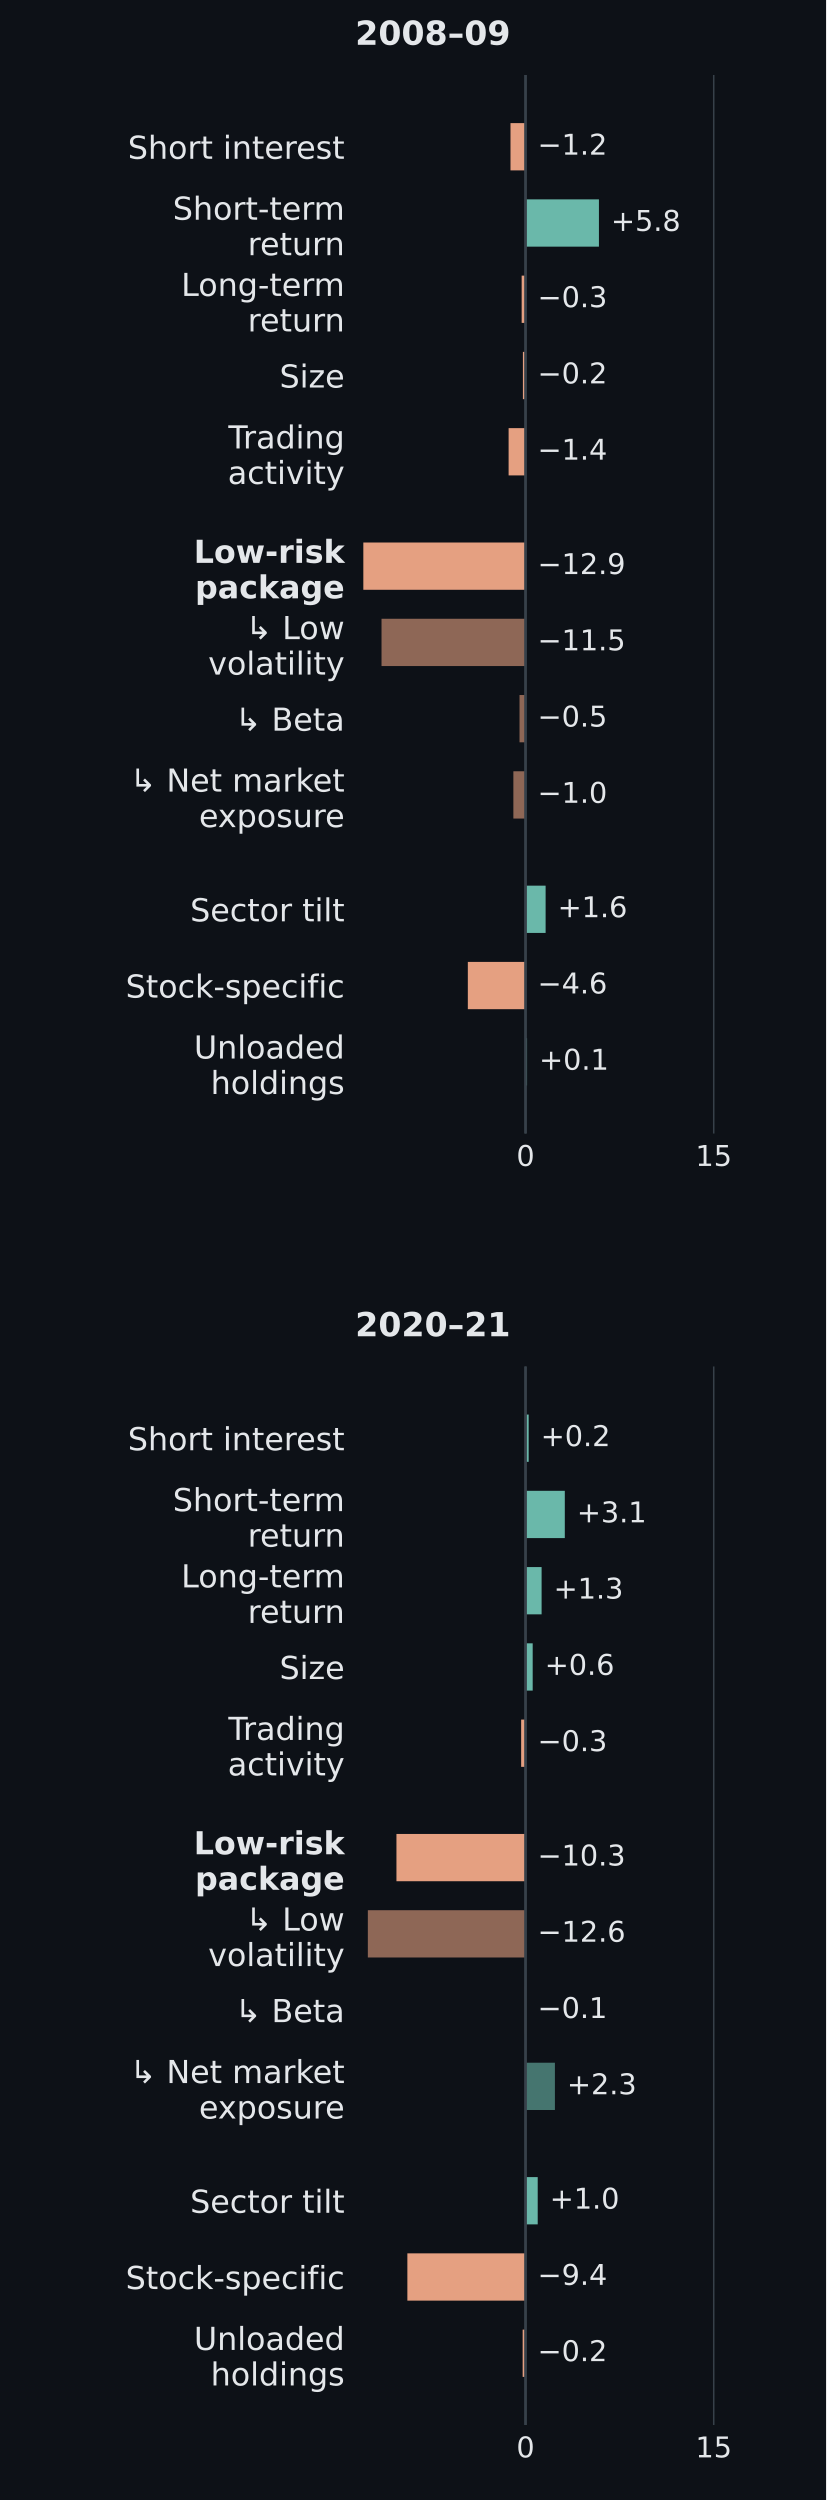
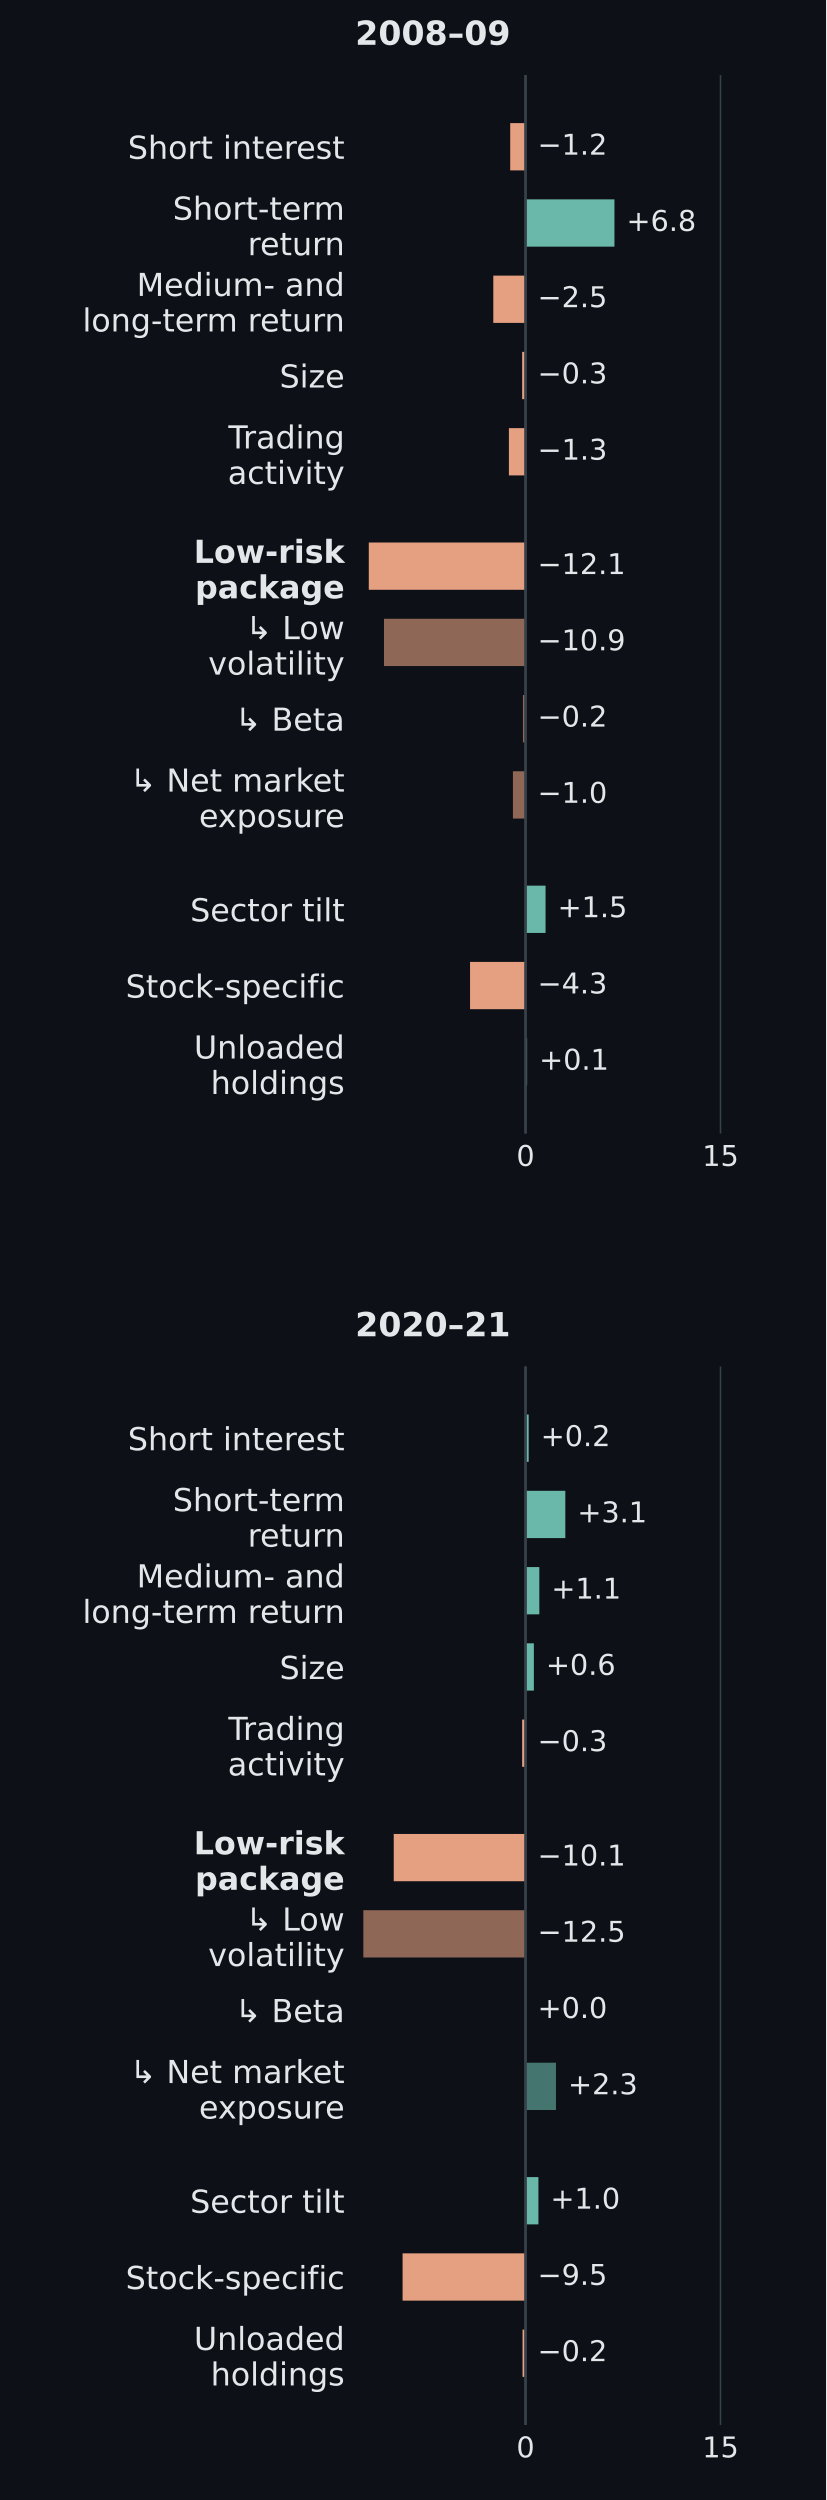
<svg xmlns="http://www.w3.org/2000/svg" width="273.6pt" height="828pt" viewBox="0 0 273.6 828" version="1.1">
  <defs>
    <style type="text/css">*{stroke-linejoin: round; stroke-linecap: butt}</style>
  </defs>
  <g id="figure_1">
    <g id="patch_1">
      <path d="M 0 828 L 273.6 828 L 273.6 0 L 0 0 z " style="fill: #0d1117" />
    </g>
    <g id="axes_1">
      <g id="patch_2">
        <path d="M 117.648 375.435 L 265.392 375.435 L 265.392 24.84 L 117.648 24.84 z " style="fill: #0d1117" />
      </g>
      <g id="matplotlib.axis_1">
        <g id="xtick_1">
          <g id="line2d_1">
            <path d="M 174.059 375.435 L 174.059 24.84 " clip-path="url(#p4dd4867242)" style="fill: none; stroke: #37414a; stroke-width: 0.5; stroke-linecap: square" />
          </g>
          <g id="line2d_2" />
          <g id="text_1">
            <text style="font-size: 9.5px; font-family: 'DejaVu Sans', 'Arial', sans-serif; text-anchor: middle; fill: #e4e7ea" x="174.059" y="386.153" transform="rotate(-0 174.0593 386.1531)">0</text>
          </g>
        </g>
        <g id="xtick_2">
          <g id="line2d_3">
-             <path d="M 236.385 375.435 L 236.385 24.84 " clip-path="url(#p4dd4867242)" style="fill: none; stroke: #37414a; stroke-width: 0.5; stroke-linecap: square" />
+             <path d="M 238.633 375.435 L 238.633 24.84 " clip-path="url(#p4dd4867242)" style="fill: none; stroke: #37414a; stroke-width: 0.5; stroke-linecap: square" />
          </g>
          <g id="line2d_4" />
          <g id="text_2">
-             <text style="font-size: 9.5px; font-family: 'DejaVu Sans', 'Arial', sans-serif; text-anchor: middle; fill: #e4e7ea" x="236.385" y="386.153" transform="rotate(-0 236.3854 386.1531)">15</text>
+             <text style="font-size: 9.5px; font-family: 'DejaVu Sans', 'Arial', sans-serif; text-anchor: middle; fill: #e4e7ea" x="238.633" y="386.153" transform="rotate(-0 238.6328 386.1531)">15</text>
          </g>
        </g>
      </g>
      <g id="matplotlib.axis_2">
        <g id="ytick_1">
          <g id="line2d_5" />
          <g id="text_3">
            <text style="font-size: 10.5px; font-family: 'DejaVu Sans', 'Arial', sans-serif; text-anchor: end; fill: #e4e7ea" x="114.148" y="52.594" transform="rotate(-0 114.148 52.59445)">Short interest</text>
          </g>
        </g>
        <g id="ytick_2">
          <g id="line2d_6" />
          <g id="text_4">
            <text style="font-size: 10.5px; font-family: 'DejaVu Sans', 'Arial', sans-serif; fill: #e4e7ea" transform="translate(57.24456 72.76877)">Short-term</text>
            <text style="font-size: 10.5px; font-family: 'DejaVu Sans', 'Arial', sans-serif; fill: #e4e7ea" transform="translate(82.04917 84.52648)">return</text>
          </g>
        </g>
        <g id="ytick_3">
          <g id="line2d_7" />
          <g id="text_5">
-             <text style="font-size: 10.5px; font-family: 'DejaVu Sans', 'Arial', sans-serif; fill: #e4e7ea" transform="translate(60.01066 98.02411)">Long-term</text>
-             <text style="font-size: 10.5px; font-family: 'DejaVu Sans', 'Arial', sans-serif; fill: #e4e7ea" transform="translate(82.04917 109.7818)">return</text>
+             <text style="font-size: 10.5px; font-family: 'DejaVu Sans', 'Arial', sans-serif; fill: #e4e7ea" transform="translate(45.28277 98.02411)">Medium- and</text>
+             <text style="font-size: 10.5px; font-family: 'DejaVu Sans', 'Arial', sans-serif; fill: #e4e7ea" transform="translate(27.32448 109.7818)">long-term return</text>
          </g>
        </g>
        <g id="ytick_4">
          <g id="line2d_8" />
          <g id="text_6">
            <text style="font-size: 10.5px; font-family: 'DejaVu Sans', 'Arial', sans-serif; text-anchor: end; fill: #e4e7ea" x="114.148" y="128.36" transform="rotate(-0 114.148 128.3605)">Size</text>
          </g>
        </g>
        <g id="ytick_5">
          <g id="line2d_9" />
          <g id="text_7">
            <text style="font-size: 10.5px; font-family: 'DejaVu Sans', 'Arial', sans-serif; fill: #e4e7ea" transform="translate(75.62941 148.5348)">Trading</text>
            <text style="font-size: 10.5px; font-family: 'DejaVu Sans', 'Arial', sans-serif; fill: #e4e7ea" transform="translate(75.44402 160.2925)">activity</text>
          </g>
        </g>
        <g id="ytick_6">
          <g id="line2d_10" />
          <g id="text_8">
            <text style="font-weight: 700; font-size: 10.5px; font-family: 'DejaVu Sans', 'Arial', sans-serif; fill: #e4e7ea" transform="translate(64.1762 186.4178)">Low-risk</text>
            <text style="font-weight: 700; font-size: 10.5px; font-family: 'DejaVu Sans', 'Arial', sans-serif; fill: #e4e7ea" transform="translate(64.61589 198.1755)">package</text>
          </g>
        </g>
        <g id="ytick_7">
          <g id="line2d_11" />
          <g id="text_9">
            <text style="font-size: 10.5px; font-family: 'DejaVu Sans', 'Arial', sans-serif; fill: #e4e7ea" transform="translate(81.33386 211.6731)">↳ Low</text>
            <text style="font-size: 10.5px; font-family: 'DejaVu Sans', 'Arial', sans-serif; fill: #e4e7ea" transform="translate(68.95862 223.4308)">volatility</text>
          </g>
        </g>
        <g id="ytick_8">
          <g id="line2d_12" />
          <g id="text_10">
            <text style="font-size: 10.5px; font-family: 'DejaVu Sans', 'Arial', sans-serif; text-anchor: end; fill: #e4e7ea" x="114.148" y="242.009" transform="rotate(-0 114.148 242.0095)">↳ Beta</text>
          </g>
        </g>
        <g id="ytick_9">
          <g id="line2d_13" />
          <g id="text_11">
            <text style="font-size: 10.5px; font-family: 'DejaVu Sans', 'Arial', sans-serif; fill: #e4e7ea" transform="translate(42.98753 262.1838)">↳ Net market</text>
            <text style="font-size: 10.5px; font-family: 'DejaVu Sans', 'Arial', sans-serif; fill: #e4e7ea" transform="translate(65.9005 273.9415)">exposure</text>
          </g>
        </g>
        <g id="ytick_10">
          <g id="line2d_14" />
          <g id="text_12">
            <text style="font-size: 10.5px; font-family: 'DejaVu Sans', 'Arial', sans-serif; text-anchor: end; fill: #e4e7ea" x="114.148" y="305.148" transform="rotate(-0 114.148 305.1478)">Sector tilt</text>
          </g>
        </g>
        <g id="ytick_11">
          <g id="line2d_15" />
          <g id="text_13">
            <text style="font-size: 10.5px; font-family: 'DejaVu Sans', 'Arial', sans-serif; text-anchor: end; fill: #e4e7ea" x="114.148" y="330.403" transform="rotate(-0 114.148 330.4032)">Stock-specific</text>
          </g>
        </g>
        <g id="ytick_12">
          <g id="line2d_16" />
          <g id="text_14">
            <text style="font-size: 10.5px; font-family: 'DejaVu Sans', 'Arial', sans-serif; fill: #e4e7ea" transform="translate(64.24019 350.5775)">Unloaded</text>
            <text style="font-size: 10.5px; font-family: 'DejaVu Sans', 'Arial', sans-serif; fill: #e4e7ea" transform="translate(69.77894 362.3352)">holdings</text>
          </g>
        </g>
      </g>
      <g id="patch_3">
-         <path d="M 174.059 40.776 L 169.073 40.776 L 169.073 56.434 L 174.059 56.434 z " clip-path="url(#p4dd4867242)" style="fill: #e5a081" />
+         <path d="M 174.059 40.776 L 168.98 40.776 L 168.98 56.434 L 174.059 56.434 z " clip-path="url(#p4dd4867242)" style="fill: #e5a081" />
      </g>
      <g id="patch_4">
-         <path d="M 174.059 66.031 L 198.367 66.031 L 198.367 81.69 L 174.059 81.69 z " clip-path="url(#p4dd4867242)" style="fill: #6ab8aa" />
+         <path d="M 174.059 66.031 L 203.505 66.031 L 203.505 81.69 L 174.059 81.69 z " clip-path="url(#p4dd4867242)" style="fill: #6ab8aa" />
      </g>
      <g id="patch_5">
-         <path d="M 174.059 91.287 L 172.771 91.287 L 172.771 106.945 L 174.059 106.945 z " clip-path="url(#p4dd4867242)" style="fill: #e5a081" />
+         <path d="M 174.059 91.287 L 163.383 91.287 L 163.383 106.945 L 174.059 106.945 z " clip-path="url(#p4dd4867242)" style="fill: #e5a081" />
      </g>
      <g id="patch_6">
-         <path d="M 174.059 116.542 L 173.187 116.542 L 173.187 132.2 L 174.059 132.2 z " clip-path="url(#p4dd4867242)" style="fill: #e5a081" />
+         <path d="M 174.059 116.542 L 172.94 116.542 L 172.94 132.2 L 174.059 132.2 z " clip-path="url(#p4dd4867242)" style="fill: #e5a081" />
      </g>
      <g id="patch_7">
-         <path d="M 174.059 141.797 L 168.45 141.797 L 168.45 157.456 L 174.059 157.456 z " clip-path="url(#p4dd4867242)" style="fill: #e5a081" />
+         <path d="M 174.059 141.797 L 168.549 141.797 L 168.549 157.456 L 174.059 157.456 z " clip-path="url(#p4dd4867242)" style="fill: #e5a081" />
      </g>
      <g id="patch_8">
-         <path d="M 174.059 179.68 L 120.334 179.68 L 120.334 195.339 L 174.059 195.339 z " clip-path="url(#p4dd4867242)" style="fill: #e5a081" />
+         <path d="M 174.059 179.68 L 122.142 179.68 L 122.142 195.339 L 174.059 195.339 z " clip-path="url(#p4dd4867242)" style="fill: #e5a081" />
      </g>
      <g id="patch_9">
-         <path d="M 174.059 204.936 L 126.359 204.936 L 126.359 220.594 L 174.059 220.594 z " clip-path="url(#p4dd4867242)" style="fill: #e5a081; opacity: 0.6" />
+         <path d="M 174.059 204.936 L 127.179 204.936 L 127.179 220.594 L 174.059 220.594 z " clip-path="url(#p4dd4867242)" style="fill: #e5a081; opacity: 0.6" />
      </g>
      <g id="patch_10">
-         <path d="M 174.059 230.191 L 172.065 230.191 L 172.065 245.849 L 174.059 245.849 z " clip-path="url(#p4dd4867242)" style="fill: #e5a081; opacity: 0.6" />
+         <path d="M 174.059 230.191 L 173.198 230.191 L 173.198 245.849 L 174.059 245.849 z " clip-path="url(#p4dd4867242)" style="fill: #e5a081; opacity: 0.6" />
      </g>
      <g id="patch_11">
-         <path d="M 174.059 255.446 L 170.029 255.446 L 170.029 271.105 L 174.059 271.105 z " clip-path="url(#p4dd4867242)" style="fill: #e5a081; opacity: 0.6" />
+         <path d="M 174.059 255.446 L 169.884 255.446 L 169.884 271.105 L 174.059 271.105 z " clip-path="url(#p4dd4867242)" style="fill: #e5a081; opacity: 0.6" />
      </g>
      <g id="patch_12">
-         <path d="M 174.059 293.329 L 180.707 293.329 L 180.707 308.988 L 174.059 308.988 z " clip-path="url(#p4dd4867242)" style="fill: #6ab8aa" />
+         <path d="M 174.059 293.329 L 180.689 293.329 L 180.689 308.988 L 174.059 308.988 z " clip-path="url(#p4dd4867242)" style="fill: #6ab8aa" />
      </g>
      <g id="patch_13">
-         <path d="M 174.059 318.585 L 154.946 318.585 L 154.946 334.243 L 174.059 334.243 z " clip-path="url(#p4dd4867242)" style="fill: #e5a081" />
+         <path d="M 174.059 318.585 L 155.677 318.585 L 155.677 334.243 L 174.059 334.243 z " clip-path="url(#p4dd4867242)" style="fill: #e5a081" />
      </g>
      <g id="patch_14">
-         <path d="M 174.059 343.84 L 174.558 343.84 L 174.558 359.498 L 174.059 359.498 z " clip-path="url(#p4dd4867242)" style="fill: #6ab8aa" />
+         <path d="M 174.059 343.84 L 174.576 343.84 L 174.576 359.498 L 174.059 359.498 z " clip-path="url(#p4dd4867242)" style="fill: #6ab8aa" />
      </g>
      <g id="line2d_17">
        <path d="M 174.059 375.435 L 174.059 24.84 " clip-path="url(#p4dd4867242)" style="fill: none; stroke: #37414a; stroke-width: 0.9; stroke-linecap: square" />
      </g>
      <g id="text_15">
        <text style="font-size: 9.5px; font-family: 'DejaVu Sans', 'Arial', sans-serif; text-anchor: start; fill: #e4e7ea" x="178.059" y="51.227" transform="rotate(-0 178.0593 51.22668)">−1.2</text>
      </g>
      <g id="text_16">
-         <text style="font-size: 9.5px; font-family: 'DejaVu Sans', 'Arial', sans-serif; text-anchor: start; fill: #e4e7ea" x="202.367" y="76.482" transform="rotate(-0 202.3665 76.48202)">+5.8</text>
+         <text style="font-size: 9.5px; font-family: 'DejaVu Sans', 'Arial', sans-serif; text-anchor: start; fill: #e4e7ea" x="207.505" y="76.482" transform="rotate(-0 207.5048 76.48202)">+6.8</text>
      </g>
      <g id="text_17">
-         <text style="font-size: 9.5px; font-family: 'DejaVu Sans', 'Arial', sans-serif; text-anchor: start; fill: #e4e7ea" x="178.059" y="101.737" transform="rotate(-0 178.0593 101.7374)">−0.3</text>
+         <text style="font-size: 9.5px; font-family: 'DejaVu Sans', 'Arial', sans-serif; text-anchor: start; fill: #e4e7ea" x="178.059" y="101.737" transform="rotate(-0 178.0593 101.7374)">−2.5</text>
      </g>
      <g id="text_18">
-         <text style="font-size: 9.5px; font-family: 'DejaVu Sans', 'Arial', sans-serif; text-anchor: start; fill: #e4e7ea" x="178.059" y="126.993" transform="rotate(-0 178.0593 126.9927)">−0.2</text>
+         <text style="font-size: 9.5px; font-family: 'DejaVu Sans', 'Arial', sans-serif; text-anchor: start; fill: #e4e7ea" x="178.059" y="126.993" transform="rotate(-0 178.0593 126.9927)">−0.3</text>
      </g>
      <g id="text_19">
-         <text style="font-size: 9.5px; font-family: 'DejaVu Sans', 'Arial', sans-serif; text-anchor: start; fill: #e4e7ea" x="178.059" y="152.248" transform="rotate(-0 178.0593 152.248)">−1.4</text>
+         <text style="font-size: 9.5px; font-family: 'DejaVu Sans', 'Arial', sans-serif; text-anchor: start; fill: #e4e7ea" x="178.059" y="152.248" transform="rotate(-0 178.0593 152.248)">−1.3</text>
      </g>
      <g id="text_20">
-         <text style="font-size: 9.5px; font-family: 'DejaVu Sans', 'Arial', sans-serif; text-anchor: start; fill: #e4e7ea" x="178.059" y="190.131" transform="rotate(-0 178.0593 190.131)">−12.9</text>
+         <text style="font-size: 9.5px; font-family: 'DejaVu Sans', 'Arial', sans-serif; text-anchor: start; fill: #e4e7ea" x="178.059" y="190.131" transform="rotate(-0 178.0593 190.131)">−12.1</text>
      </g>
      <g id="text_21">
-         <text style="font-size: 9.5px; font-family: 'DejaVu Sans', 'Arial', sans-serif; text-anchor: start; fill: #e4e7ea" x="178.059" y="215.386" transform="rotate(-0 178.0593 215.3864)">−11.5</text>
+         <text style="font-size: 9.5px; font-family: 'DejaVu Sans', 'Arial', sans-serif; text-anchor: start; fill: #e4e7ea" x="178.059" y="215.386" transform="rotate(-0 178.0593 215.3864)">−10.9</text>
      </g>
      <g id="text_22">
-         <text style="font-size: 9.5px; font-family: 'DejaVu Sans', 'Arial', sans-serif; text-anchor: start; fill: #e4e7ea" x="178.059" y="240.642" transform="rotate(-0 178.0593 240.6417)">−0.5</text>
+         <text style="font-size: 9.5px; font-family: 'DejaVu Sans', 'Arial', sans-serif; text-anchor: start; fill: #e4e7ea" x="178.059" y="240.642" transform="rotate(-0 178.0593 240.6417)">−0.2</text>
      </g>
      <g id="text_23">
        <text style="font-size: 9.5px; font-family: 'DejaVu Sans', 'Arial', sans-serif; text-anchor: start; fill: #e4e7ea" x="178.059" y="265.897" transform="rotate(-0 178.0593 265.897)">−1.0</text>
      </g>
      <g id="text_24">
-         <text style="font-size: 9.5px; font-family: 'DejaVu Sans', 'Arial', sans-serif; text-anchor: start; fill: #e4e7ea" x="184.707" y="303.78" transform="rotate(-0 184.7075 303.7801)">+1.6</text>
+         <text style="font-size: 9.5px; font-family: 'DejaVu Sans', 'Arial', sans-serif; text-anchor: start; fill: #e4e7ea" x="184.689" y="303.78" transform="rotate(-0 184.6889 303.7801)">+1.5</text>
      </g>
      <g id="text_25">
-         <text style="font-size: 9.5px; font-family: 'DejaVu Sans', 'Arial', sans-serif; text-anchor: start; fill: #e4e7ea" x="178.059" y="329.035" transform="rotate(-0 178.0593 329.0354)">−4.6</text>
+         <text style="font-size: 9.5px; font-family: 'DejaVu Sans', 'Arial', sans-serif; text-anchor: start; fill: #e4e7ea" x="178.059" y="329.035" transform="rotate(-0 178.0593 329.0354)">−4.3</text>
      </g>
      <g id="text_26">
-         <text style="font-size: 9.5px; font-family: 'DejaVu Sans', 'Arial', sans-serif; text-anchor: start; fill: #e4e7ea" x="178.558" y="354.291" transform="rotate(-0 178.558 354.2907)">+0.1</text>
+         <text style="font-size: 9.5px; font-family: 'DejaVu Sans', 'Arial', sans-serif; text-anchor: start; fill: #e4e7ea" x="178.576" y="354.291" transform="rotate(-0 178.5759 354.2907)">+0.1</text>
      </g>
      <g id="text_27">
        <text style="font-weight: 600; font-size: 11px; font-family: 'DejaVu Sans', 'Arial', sans-serif; text-anchor: start; fill: #e4e7ea" x="117.648" y="14.84" transform="rotate(-0 117.648 14.84)">2008–09</text>
      </g>
    </g>
    <g id="axes_2">
      <g id="patch_15">
        <path d="M 117.648 803.16 L 265.392 803.16 L 265.392 452.565 L 117.648 452.565 z " style="fill: #0d1117" />
      </g>
      <g id="matplotlib.axis_3">
        <g id="xtick_3">
          <g id="line2d_18">
            <path d="M 174.059 803.16 L 174.059 452.565 " clip-path="url(#pe2ee496dc0)" style="fill: none; stroke: #37414a; stroke-width: 0.5; stroke-linecap: square" />
          </g>
          <g id="line2d_19" />
          <g id="text_28">
            <text style="font-size: 9.5px; font-family: 'DejaVu Sans', 'Arial', sans-serif; text-anchor: middle; fill: #e4e7ea" x="174.059" y="813.879" transform="rotate(-0 174.0593 813.8785)">0</text>
          </g>
        </g>
        <g id="xtick_4">
          <g id="line2d_20">
-             <path d="M 236.385 803.16 L 236.385 452.565 " clip-path="url(#pe2ee496dc0)" style="fill: none; stroke: #37414a; stroke-width: 0.5; stroke-linecap: square" />
+             <path d="M 238.633 803.16 L 238.633 452.565 " clip-path="url(#pe2ee496dc0)" style="fill: none; stroke: #37414a; stroke-width: 0.5; stroke-linecap: square" />
          </g>
          <g id="line2d_21" />
          <g id="text_29">
-             <text style="font-size: 9.5px; font-family: 'DejaVu Sans', 'Arial', sans-serif; text-anchor: middle; fill: #e4e7ea" x="236.385" y="813.879" transform="rotate(-0 236.3854 813.8785)">15</text>
+             <text style="font-size: 9.5px; font-family: 'DejaVu Sans', 'Arial', sans-serif; text-anchor: middle; fill: #e4e7ea" x="238.633" y="813.879" transform="rotate(-0 238.6328 813.8785)">15</text>
          </g>
        </g>
      </g>
      <g id="matplotlib.axis_4">
        <g id="ytick_13">
          <g id="line2d_22" />
          <g id="text_30">
            <text style="font-size: 10.5px; font-family: 'DejaVu Sans', 'Arial', sans-serif; text-anchor: end; fill: #e4e7ea" x="114.148" y="480.32" transform="rotate(-0 114.148 480.3199)">Short interest</text>
          </g>
        </g>
        <g id="ytick_14">
          <g id="line2d_23" />
          <g id="text_31">
            <text style="font-size: 10.5px; font-family: 'DejaVu Sans', 'Arial', sans-serif; fill: #e4e7ea" transform="translate(57.24456 500.4942)">Short-term</text>
            <text style="font-size: 10.5px; font-family: 'DejaVu Sans', 'Arial', sans-serif; fill: #e4e7ea" transform="translate(82.04917 512.2519)">return</text>
          </g>
        </g>
        <g id="ytick_15">
          <g id="line2d_24" />
          <g id="text_32">
-             <text style="font-size: 10.5px; font-family: 'DejaVu Sans', 'Arial', sans-serif; fill: #e4e7ea" transform="translate(60.01066 525.7495)">Long-term</text>
-             <text style="font-size: 10.5px; font-family: 'DejaVu Sans', 'Arial', sans-serif; fill: #e4e7ea" transform="translate(82.04917 537.5072)">return</text>
+             <text style="font-size: 10.5px; font-family: 'DejaVu Sans', 'Arial', sans-serif; fill: #e4e7ea" transform="translate(45.28277 525.7495)">Medium- and</text>
+             <text style="font-size: 10.5px; font-family: 'DejaVu Sans', 'Arial', sans-serif; fill: #e4e7ea" transform="translate(27.32448 537.5072)">long-term return</text>
          </g>
        </g>
        <g id="ytick_16">
          <g id="line2d_25" />
          <g id="text_33">
            <text style="font-size: 10.5px; font-family: 'DejaVu Sans', 'Arial', sans-serif; text-anchor: end; fill: #e4e7ea" x="114.148" y="556.086" transform="rotate(-0 114.148 556.0859)">Size</text>
          </g>
        </g>
        <g id="ytick_17">
          <g id="line2d_26" />
          <g id="text_34">
            <text style="font-size: 10.5px; font-family: 'DejaVu Sans', 'Arial', sans-serif; fill: #e4e7ea" transform="translate(75.62941 576.2602)">Trading</text>
            <text style="font-size: 10.5px; font-family: 'DejaVu Sans', 'Arial', sans-serif; fill: #e4e7ea" transform="translate(75.44402 588.0179)">activity</text>
          </g>
        </g>
        <g id="ytick_18">
          <g id="line2d_27" />
          <g id="text_35">
            <text style="font-weight: 700; font-size: 10.5px; font-family: 'DejaVu Sans', 'Arial', sans-serif; fill: #e4e7ea" transform="translate(64.1762 614.1432)">Low-risk</text>
            <text style="font-weight: 700; font-size: 10.5px; font-family: 'DejaVu Sans', 'Arial', sans-serif; fill: #e4e7ea" transform="translate(64.61589 625.9009)">package</text>
          </g>
        </g>
        <g id="ytick_19">
          <g id="line2d_28" />
          <g id="text_36">
            <text style="font-size: 10.5px; font-family: 'DejaVu Sans', 'Arial', sans-serif; fill: #e4e7ea" transform="translate(81.33386 639.3985)">↳ Low</text>
            <text style="font-size: 10.5px; font-family: 'DejaVu Sans', 'Arial', sans-serif; fill: #e4e7ea" transform="translate(68.95862 651.1562)">volatility</text>
          </g>
        </g>
        <g id="ytick_20">
          <g id="line2d_29" />
          <g id="text_37">
            <text style="font-size: 10.5px; font-family: 'DejaVu Sans', 'Arial', sans-serif; text-anchor: end; fill: #e4e7ea" x="114.148" y="669.735" transform="rotate(-0 114.148 669.7349)">↳ Beta</text>
          </g>
        </g>
        <g id="ytick_21">
          <g id="line2d_30" />
          <g id="text_38">
            <text style="font-size: 10.5px; font-family: 'DejaVu Sans', 'Arial', sans-serif; fill: #e4e7ea" transform="translate(42.98753 689.9092)">↳ Net market</text>
            <text style="font-size: 10.5px; font-family: 'DejaVu Sans', 'Arial', sans-serif; fill: #e4e7ea" transform="translate(65.9005 701.6669)">exposure</text>
          </g>
        </g>
        <g id="ytick_22">
          <g id="line2d_31" />
          <g id="text_39">
            <text style="font-size: 10.5px; font-family: 'DejaVu Sans', 'Arial', sans-serif; text-anchor: end; fill: #e4e7ea" x="114.148" y="732.873" transform="rotate(-0 114.148 732.8732)">Sector tilt</text>
          </g>
        </g>
        <g id="ytick_23">
          <g id="line2d_32" />
          <g id="text_40">
            <text style="font-size: 10.5px; font-family: 'DejaVu Sans', 'Arial', sans-serif; text-anchor: end; fill: #e4e7ea" x="114.148" y="758.129" transform="rotate(-0 114.148 758.1286)">Stock-specific</text>
          </g>
        </g>
        <g id="ytick_24">
          <g id="line2d_33" />
          <g id="text_41">
            <text style="font-size: 10.5px; font-family: 'DejaVu Sans', 'Arial', sans-serif; fill: #e4e7ea" transform="translate(64.24019 778.3029)">Unloaded</text>
            <text style="font-size: 10.5px; font-family: 'DejaVu Sans', 'Arial', sans-serif; fill: #e4e7ea" transform="translate(69.77894 790.0606)">holdings</text>
          </g>
        </g>
      </g>
      <g id="patch_16">
-         <path d="M 174.059 468.502 L 175.098 468.502 L 175.098 484.16 L 174.059 484.16 z " clip-path="url(#pe2ee496dc0)" style="fill: #6ab8aa" />
+         <path d="M 174.059 468.502 L 175.093 468.502 L 175.093 484.16 L 174.059 484.16 z " clip-path="url(#pe2ee496dc0)" style="fill: #6ab8aa" />
      </g>
      <g id="patch_17">
-         <path d="M 174.059 493.757 L 187.065 493.757 L 187.065 509.415 L 174.059 509.415 z " clip-path="url(#pe2ee496dc0)" style="fill: #6ab8aa" />
+         <path d="M 174.059 493.757 L 187.232 493.757 L 187.232 509.415 L 174.059 509.415 z " clip-path="url(#pe2ee496dc0)" style="fill: #6ab8aa" />
      </g>
      <g id="patch_18">
-         <path d="M 174.059 519.012 L 179.378 519.012 L 179.378 534.671 L 174.059 534.671 z " clip-path="url(#pe2ee496dc0)" style="fill: #6ab8aa" />
+         <path d="M 174.059 519.012 L 178.623 519.012 L 178.623 534.671 L 174.059 534.671 z " clip-path="url(#pe2ee496dc0)" style="fill: #6ab8aa" />
      </g>
      <g id="patch_19">
-         <path d="M 174.059 544.268 L 176.428 544.268 L 176.428 559.926 L 174.059 559.926 z " clip-path="url(#pe2ee496dc0)" style="fill: #6ab8aa" />
+         <path d="M 174.059 544.268 L 176.814 544.268 L 176.814 559.926 L 174.059 559.926 z " clip-path="url(#pe2ee496dc0)" style="fill: #6ab8aa" />
      </g>
      <g id="patch_20">
-         <path d="M 174.059 569.523 L 172.605 569.523 L 172.605 585.181 L 174.059 585.181 z " clip-path="url(#pe2ee496dc0)" style="fill: #e5a081" />
+         <path d="M 174.059 569.523 L 172.94 569.523 L 172.94 585.181 L 174.059 585.181 z " clip-path="url(#pe2ee496dc0)" style="fill: #e5a081" />
      </g>
      <g id="patch_21">
-         <path d="M 174.059 607.406 L 131.304 607.406 L 131.304 623.064 L 174.059 623.064 z " clip-path="url(#pe2ee496dc0)" style="fill: #e5a081" />
+         <path d="M 174.059 607.406 L 130.408 607.406 L 130.408 623.064 L 174.059 623.064 z " clip-path="url(#pe2ee496dc0)" style="fill: #e5a081" />
      </g>
      <g id="patch_22">
-         <path d="M 174.059 632.661 L 121.83 632.661 L 121.83 648.32 L 174.059 648.32 z " clip-path="url(#pe2ee496dc0)" style="fill: #e5a081; opacity: 0.6" />
+         <path d="M 174.059 632.661 L 120.334 632.661 L 120.334 648.32 L 174.059 648.32 z " clip-path="url(#pe2ee496dc0)" style="fill: #e5a081; opacity: 0.6" />
      </g>
      <g id="patch_23">
-         <path d="M 174.059 657.917 L 173.852 657.917 L 173.852 673.575 L 174.059 673.575 z " clip-path="url(#pe2ee496dc0)" style="fill: #e5a081; opacity: 0.6" />
+         <path d="M 174.059 657.917 L 174.059 657.917 L 174.059 673.575 L 174.059 673.575 z " clip-path="url(#pe2ee496dc0)" style="fill: #6ab8aa; opacity: 0.6" />
      </g>
      <g id="patch_24">
-         <path d="M 174.059 683.172 L 183.782 683.172 L 183.782 698.83 L 174.059 698.83 z " clip-path="url(#pe2ee496dc0)" style="fill: #6ab8aa; opacity: 0.6" />
+         <path d="M 174.059 683.172 L 184.133 683.172 L 184.133 698.83 L 174.059 698.83 z " clip-path="url(#pe2ee496dc0)" style="fill: #6ab8aa; opacity: 0.6" />
      </g>
      <g id="patch_25">
-         <path d="M 174.059 721.055 L 178.09 721.055 L 178.09 736.713 L 174.059 736.713 z " clip-path="url(#pe2ee496dc0)" style="fill: #6ab8aa" />
+         <path d="M 174.059 721.055 L 178.321 721.055 L 178.321 736.713 L 174.059 736.713 z " clip-path="url(#pe2ee496dc0)" style="fill: #6ab8aa" />
      </g>
      <g id="patch_26">
-         <path d="M 174.059 746.31 L 134.919 746.31 L 134.919 761.969 L 174.059 761.969 z " clip-path="url(#pe2ee496dc0)" style="fill: #e5a081" />
+         <path d="M 174.059 746.31 L 133.335 746.31 L 133.335 761.969 L 174.059 761.969 z " clip-path="url(#pe2ee496dc0)" style="fill: #e5a081" />
      </g>
      <g id="patch_27">
-         <path d="M 174.059 771.566 L 173.104 771.566 L 173.104 787.224 L 174.059 787.224 z " clip-path="url(#pe2ee496dc0)" style="fill: #e5a081" />
+         <path d="M 174.059 771.566 L 173.069 771.566 L 173.069 787.224 L 174.059 787.224 z " clip-path="url(#pe2ee496dc0)" style="fill: #e5a081" />
      </g>
      <g id="line2d_34">
        <path d="M 174.059 803.16 L 174.059 452.565 " clip-path="url(#pe2ee496dc0)" style="fill: none; stroke: #37414a; stroke-width: 0.9; stroke-linecap: square" />
      </g>
      <g id="text_42">
-         <text style="font-size: 9.5px; font-family: 'DejaVu Sans', 'Arial', sans-serif; text-anchor: start; fill: #e4e7ea" x="179.098" y="478.952" transform="rotate(-0 179.0981 478.9521)">+0.2</text>
+         <text style="font-size: 9.5px; font-family: 'DejaVu Sans', 'Arial', sans-serif; text-anchor: start; fill: #e4e7ea" x="179.093" y="478.952" transform="rotate(-0 179.0925 478.9521)">+0.2</text>
      </g>
      <g id="text_43">
-         <text style="font-size: 9.5px; font-family: 'DejaVu Sans', 'Arial', sans-serif; text-anchor: start; fill: #e4e7ea" x="191.065" y="504.207" transform="rotate(-0 191.0647 504.2074)">+3.1</text>
+         <text style="font-size: 9.5px; font-family: 'DejaVu Sans', 'Arial', sans-serif; text-anchor: start; fill: #e4e7ea" x="191.232" y="504.207" transform="rotate(-0 191.2323 504.2074)">+3.1</text>
      </g>
      <g id="text_44">
-         <text style="font-size: 9.5px; font-family: 'DejaVu Sans', 'Arial', sans-serif; text-anchor: start; fill: #e4e7ea" x="183.378" y="529.463" transform="rotate(-0 183.3778 529.4628)">+1.3</text>
+         <text style="font-size: 9.5px; font-family: 'DejaVu Sans', 'Arial', sans-serif; text-anchor: start; fill: #e4e7ea" x="182.623" y="529.463" transform="rotate(-0 182.6225 529.4628)">+1.1</text>
      </g>
      <g id="text_45">
-         <text style="font-size: 9.5px; font-family: 'DejaVu Sans', 'Arial', sans-serif; text-anchor: start; fill: #e4e7ea" x="180.428" y="554.718" transform="rotate(-0 180.4277 554.7181)">+0.6</text>
+         <text style="font-size: 9.5px; font-family: 'DejaVu Sans', 'Arial', sans-serif; text-anchor: start; fill: #e4e7ea" x="180.814" y="554.718" transform="rotate(-0 180.8145 554.7181)">+0.6</text>
      </g>
      <g id="text_46">
        <text style="font-size: 9.5px; font-family: 'DejaVu Sans', 'Arial', sans-serif; text-anchor: start; fill: #e4e7ea" x="178.059" y="579.973" transform="rotate(-0 178.0593 579.9734)">−0.3</text>
      </g>
      <g id="text_47">
-         <text style="font-size: 9.5px; font-family: 'DejaVu Sans', 'Arial', sans-serif; text-anchor: start; fill: #e4e7ea" x="178.059" y="617.856" transform="rotate(-0 178.0593 617.8564)">−10.3</text>
+         <text style="font-size: 9.5px; font-family: 'DejaVu Sans', 'Arial', sans-serif; text-anchor: start; fill: #e4e7ea" x="178.059" y="617.856" transform="rotate(-0 178.0593 617.8564)">−10.1</text>
      </g>
      <g id="text_48">
-         <text style="font-size: 9.5px; font-family: 'DejaVu Sans', 'Arial', sans-serif; text-anchor: start; fill: #e4e7ea" x="178.059" y="643.112" transform="rotate(-0 178.0593 643.1118)">−12.6</text>
+         <text style="font-size: 9.5px; font-family: 'DejaVu Sans', 'Arial', sans-serif; text-anchor: start; fill: #e4e7ea" x="178.059" y="643.112" transform="rotate(-0 178.0593 643.1118)">−12.5</text>
      </g>
      <g id="text_49">
-         <text style="font-size: 9.5px; font-family: 'DejaVu Sans', 'Arial', sans-serif; text-anchor: start; fill: #e4e7ea" x="178.059" y="668.367" transform="rotate(-0 178.0593 668.3671)">−0.1</text>
+         <text style="font-size: 9.5px; font-family: 'DejaVu Sans', 'Arial', sans-serif; text-anchor: start; fill: #e4e7ea" x="178.059" y="668.367" transform="rotate(-0 178.0593 668.3671)">+0.0</text>
      </g>
      <g id="text_50">
-         <text style="font-size: 9.5px; font-family: 'DejaVu Sans', 'Arial', sans-serif; text-anchor: start; fill: #e4e7ea" x="187.782" y="693.622" transform="rotate(-0 187.7822 693.6225)">+2.3</text>
+         <text style="font-size: 9.5px; font-family: 'DejaVu Sans', 'Arial', sans-serif; text-anchor: start; fill: #e4e7ea" x="188.133" y="693.622" transform="rotate(-0 188.1328 693.6225)">+2.3</text>
      </g>
      <g id="text_51">
-         <text style="font-size: 9.5px; font-family: 'DejaVu Sans', 'Arial', sans-serif; text-anchor: start; fill: #e4e7ea" x="182.09" y="731.505" transform="rotate(-0 182.0898 731.5055)">+1.0</text>
+         <text style="font-size: 9.5px; font-family: 'DejaVu Sans', 'Arial', sans-serif; text-anchor: start; fill: #e4e7ea" x="182.321" y="731.505" transform="rotate(-0 182.3212 731.5055)">+1.0</text>
      </g>
      <g id="text_52">
-         <text style="font-size: 9.5px; font-family: 'DejaVu Sans', 'Arial', sans-serif; text-anchor: start; fill: #e4e7ea" x="178.059" y="756.761" transform="rotate(-0 178.0593 756.7608)">−9.4</text>
+         <text style="font-size: 9.5px; font-family: 'DejaVu Sans', 'Arial', sans-serif; text-anchor: start; fill: #e4e7ea" x="178.059" y="756.761" transform="rotate(-0 178.0593 756.7608)">−9.5</text>
      </g>
      <g id="text_53">
        <text style="font-size: 9.5px; font-family: 'DejaVu Sans', 'Arial', sans-serif; text-anchor: start; fill: #e4e7ea" x="178.059" y="782.016" transform="rotate(-0 178.0593 782.0161)">−0.2</text>
      </g>
      <g id="text_54">
        <text style="font-weight: 600; font-size: 11px; font-family: 'DejaVu Sans', 'Arial', sans-serif; text-anchor: start; fill: #e4e7ea" x="117.648" y="442.565" transform="rotate(-0 117.648 442.5654)">2020–21</text>
      </g>
    </g>
  </g>
  <defs>
    <clipPath id="p4dd4867242">
      <rect x="117.648" y="24.84" width="147.744" height="350.595" />
    </clipPath>
    <clipPath id="pe2ee496dc0">
      <rect x="117.648" y="452.565" width="147.744" height="350.595" />
    </clipPath>
  </defs>
</svg>
